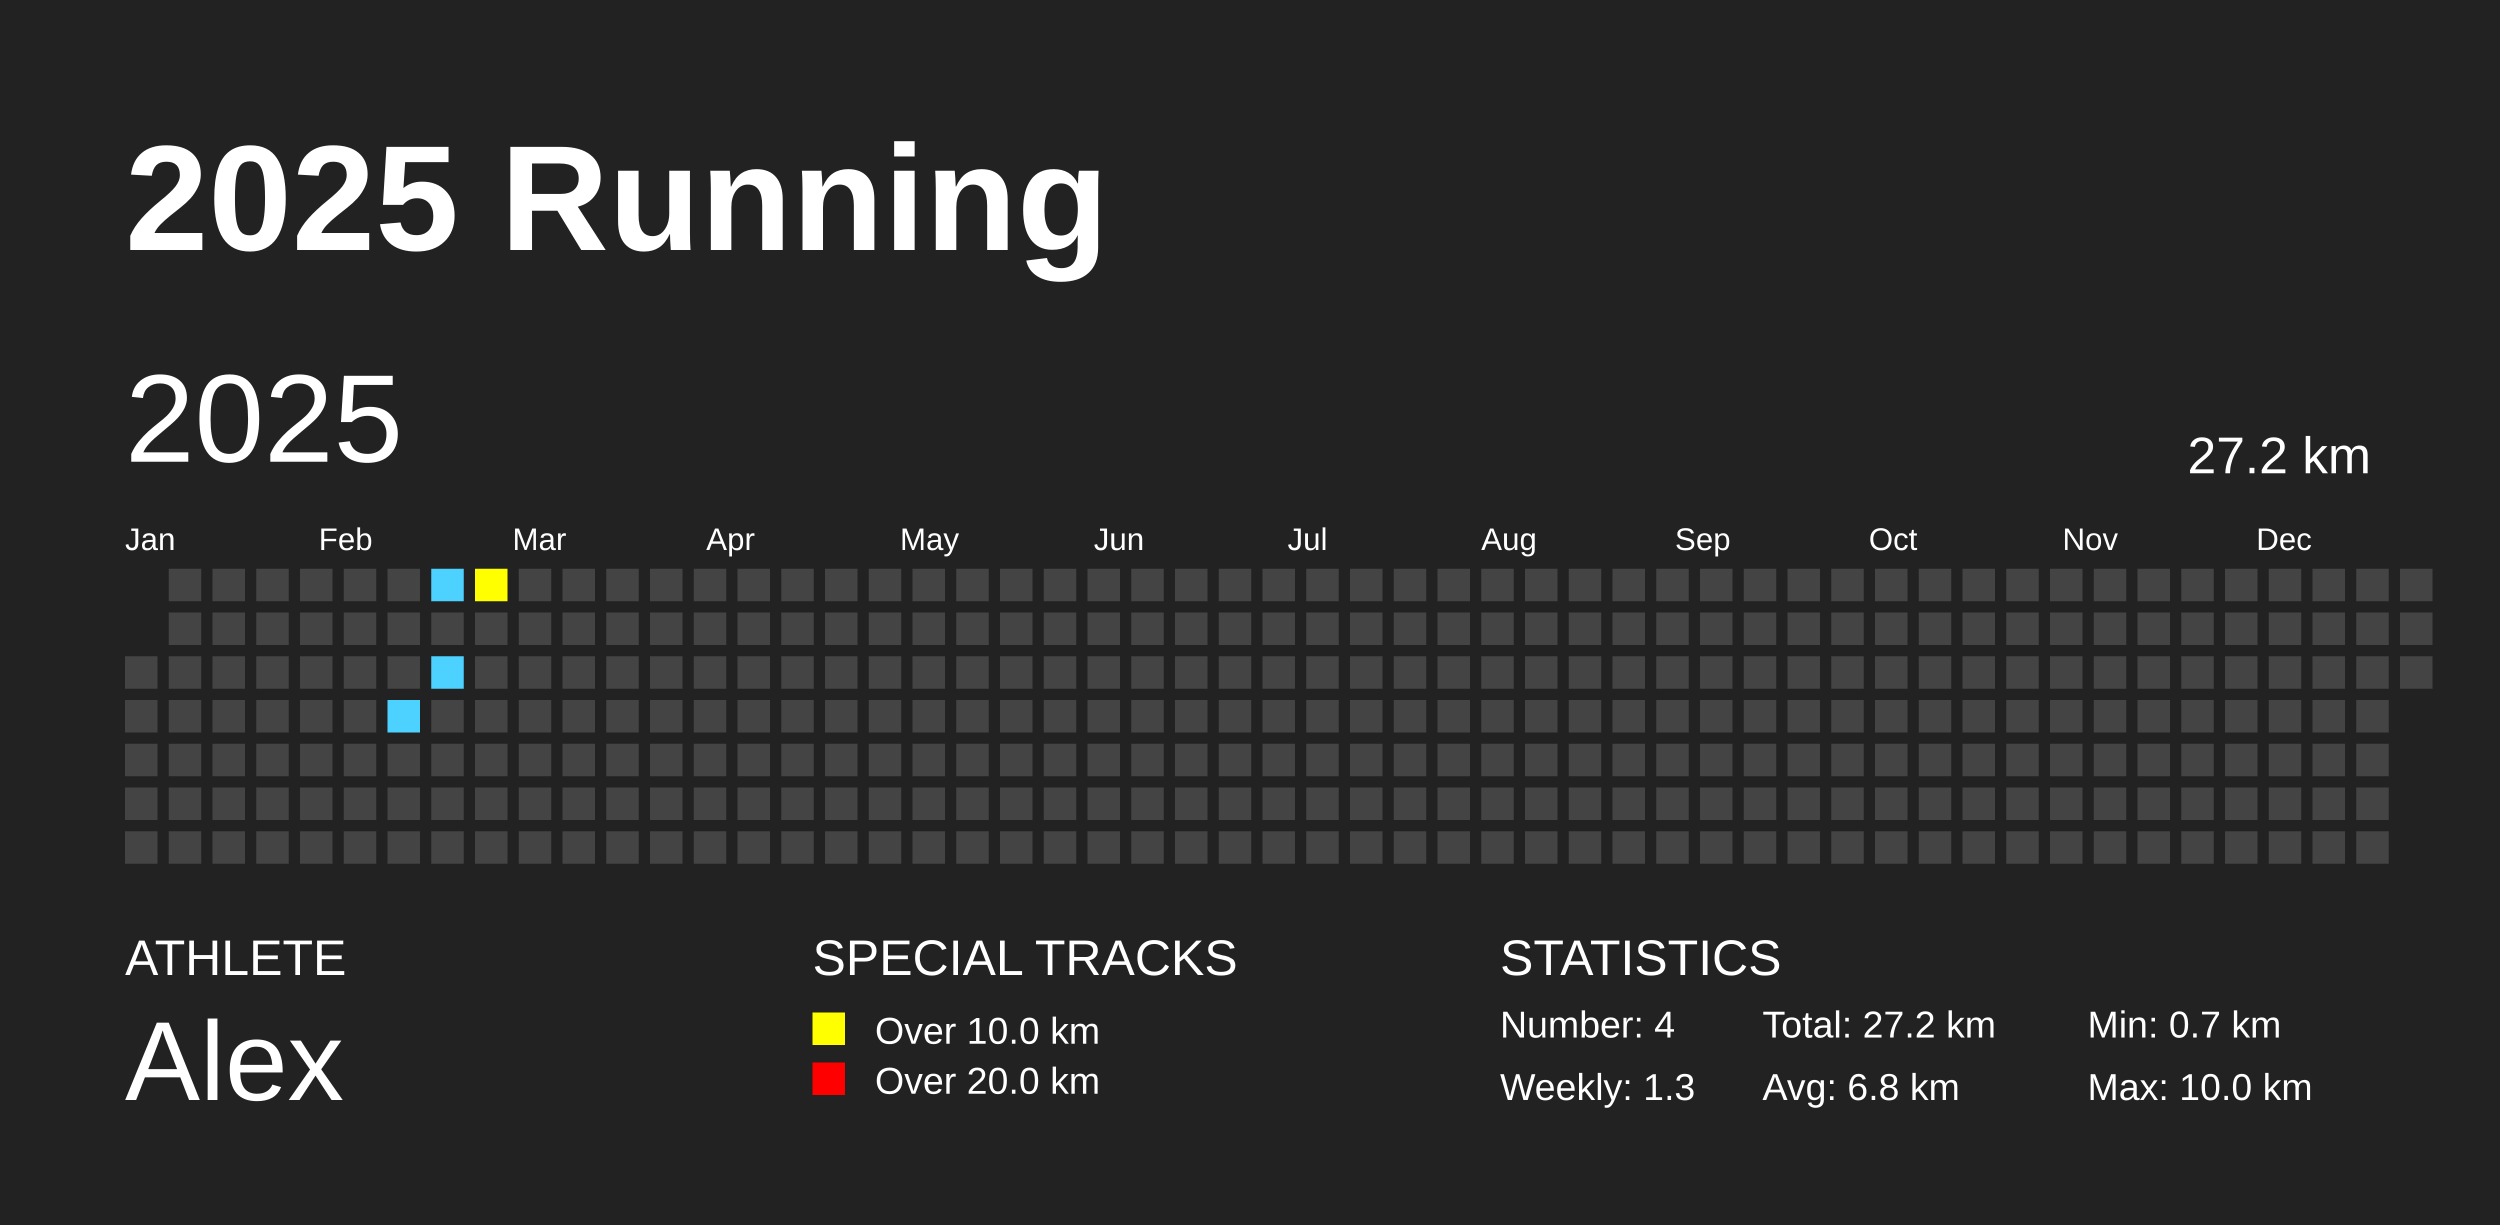
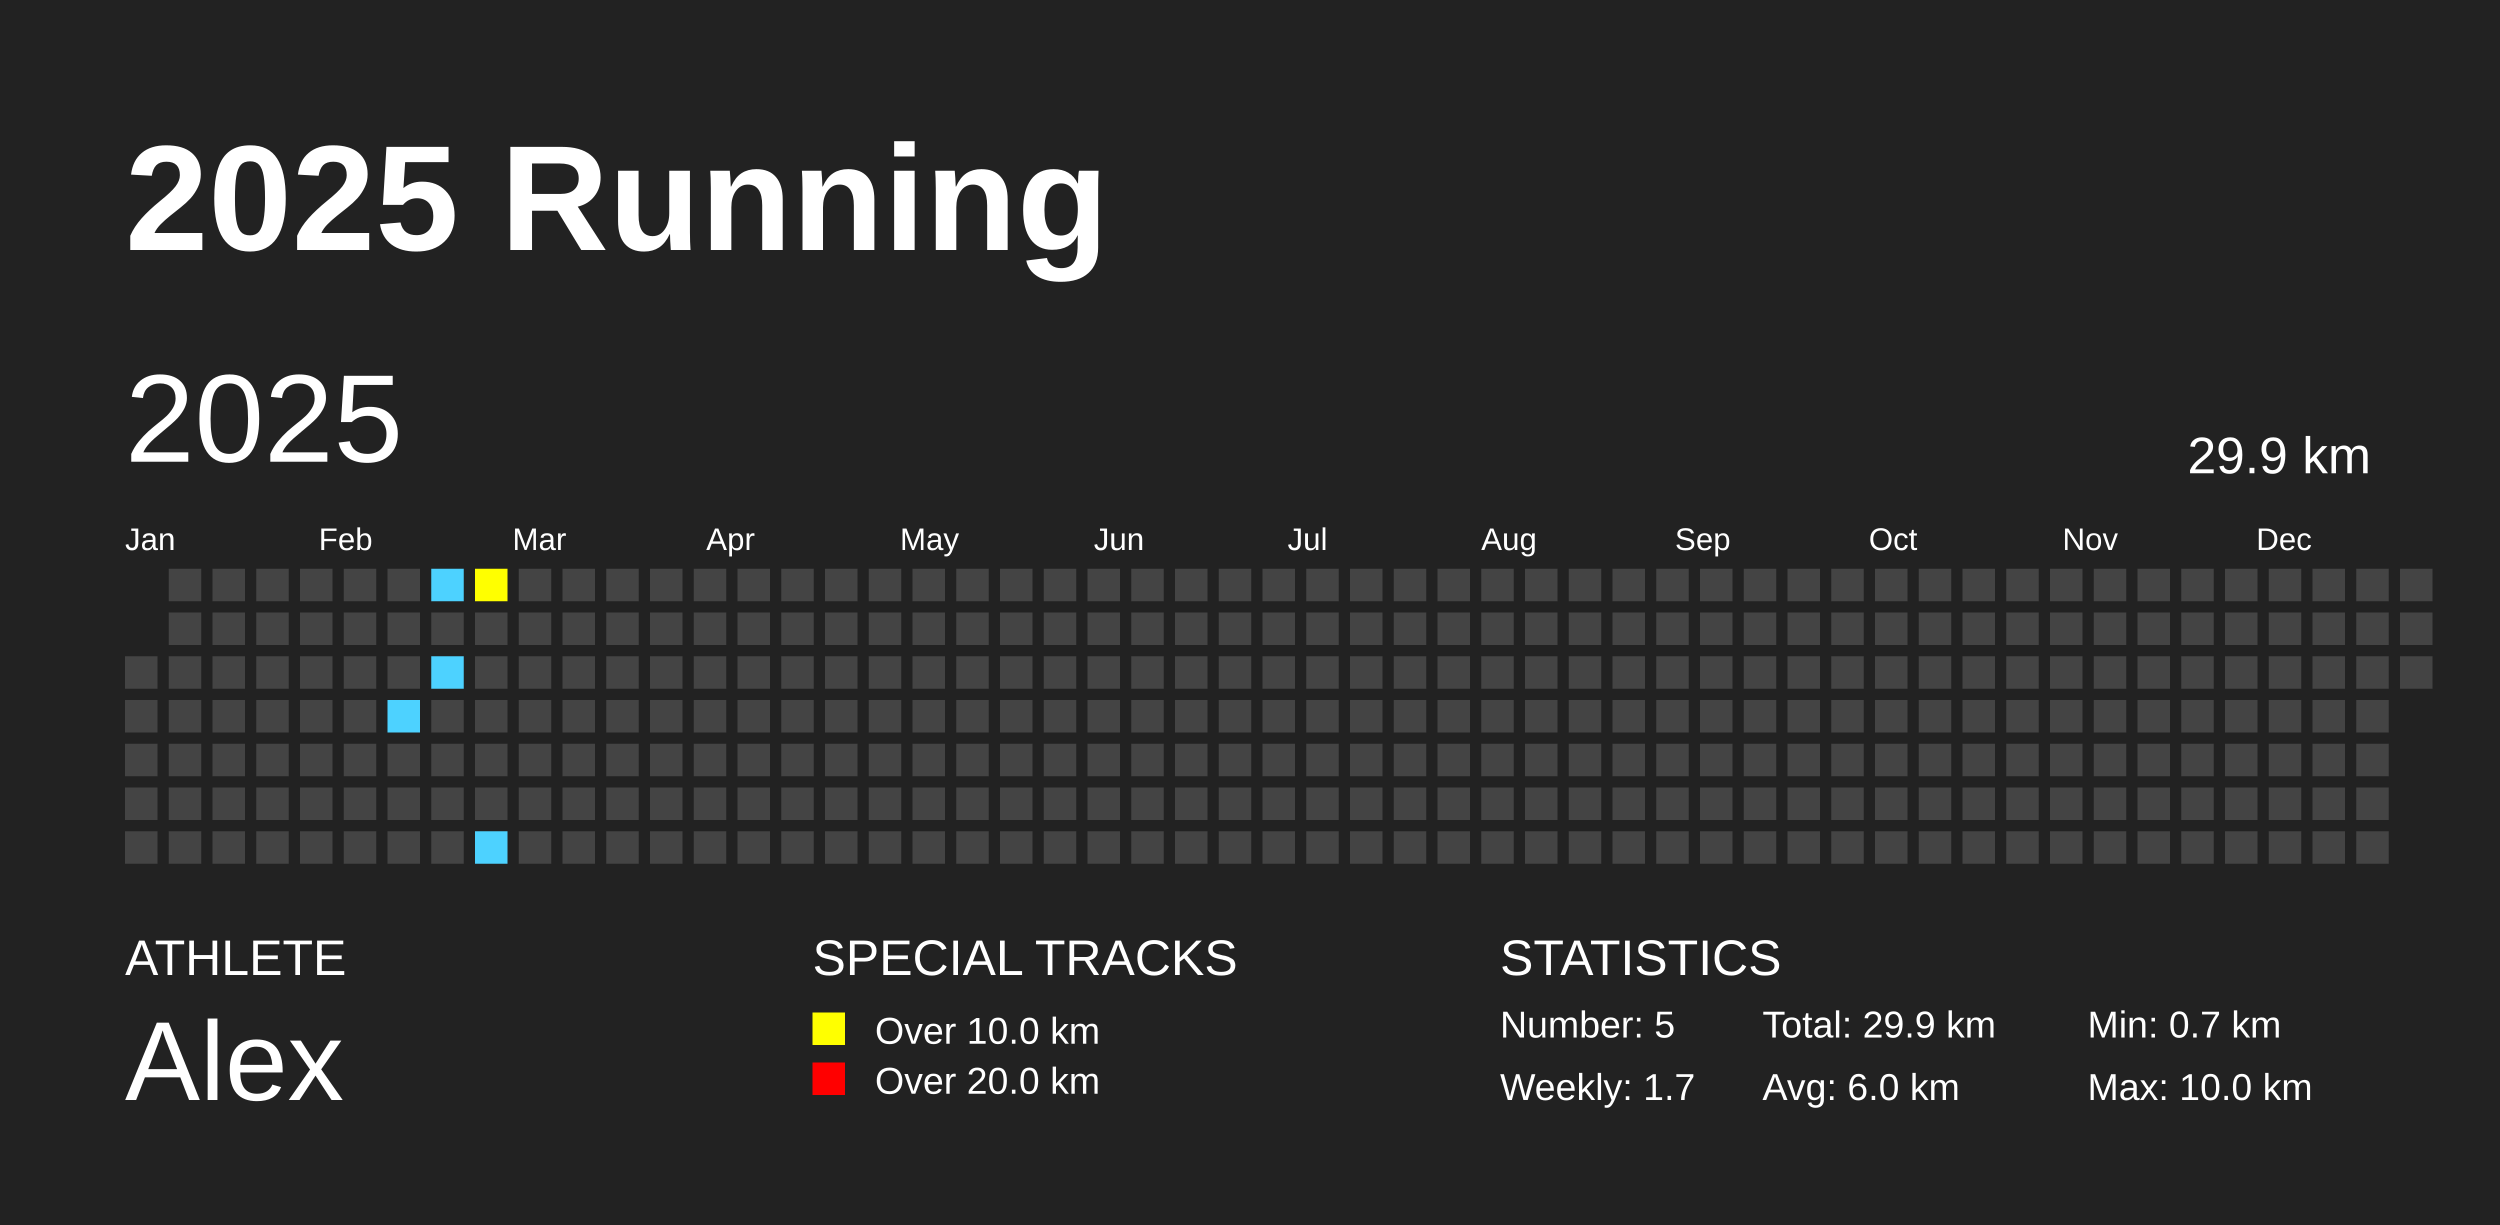
<svg xmlns="http://www.w3.org/2000/svg" baseProfile="full" height="98mm" version="1.1" viewBox="0,0,200,98" width="200mm">
  <defs />
  <rect fill="#222222" height="98" width="200" x="0" y="0" />
  <text fill="#FFFFFF" style="font-size:12px; font-family:Arial; font-weight:bold;" x="10" y="20">2025 Running</text>
  <text fill="#FFFFFF" style="font-size:4px; font-family:Arial" x="10" y="78">ATHLETE</text>
  <text fill="#FFFFFF" style="font-size:9px; font-family:Arial" x="10" y="88">Alex</text>
  <text fill="#FFFFFF" style="font-size:4px; font-family:Arial" x="65" y="78">SPECIAL TRACKS</text>
  <rect fill="yellow" height="2.6" width="2.6" x="65" y="81" />
  <text fill="#FFFFFF" style="font-size:3px; font-family:Arial" x="70" y="83.5">Over 10.0 km</text>
  <rect fill="red" height="2.6" width="2.6" x="65" y="85" />
  <text fill="#FFFFFF" style="font-size:3px; font-family:Arial" x="70" y="87.5">Over 20.0 km</text>
  <text fill="#FFFFFF" style="font-size:4px; font-family:Arial" x="120" y="78">STATISTICS</text>
-   <text fill="#FFFFFF" style="font-size:3px; font-family:Arial" x="120" y="83">Number: 4</text>
-   <text fill="#FFFFFF" style="font-size:3px; font-family:Arial" x="120" y="88">Weekly: 1.3</text>
-   <text fill="#FFFFFF" style="font-size:3px; font-family:Arial" x="141" y="83">Total: 27.2 km</text>
-   <text fill="#FFFFFF" style="font-size:3px; font-family:Arial" x="141" y="88">Avg: 6.8 km</text>
+   <text fill="#FFFFFF" style="font-size:3px; font-family:Arial" x="120" y="83">Number: 5</text>
+   <text fill="#FFFFFF" style="font-size:3px; font-family:Arial" x="120" y="88">Weekly: 1.7</text>
+   <text fill="#FFFFFF" style="font-size:3px; font-family:Arial" x="141" y="83">Total: 29.9 km</text>
+   <text fill="#FFFFFF" style="font-size:3px; font-family:Arial" x="141" y="88">Avg: 6.0 km</text>
  <text fill="#FFFFFF" style="font-size:3px; font-family:Arial" x="167" y="83">Min: 0.7 km</text>
  <text fill="#FFFFFF" style="font-size:3px; font-family:Arial" x="167" y="88">Max: 10.0 km</text>
  <text dominant-baseline="hanging" fill="#FFFFFF" style="font-size:10.0px; font-family:Arial;" x="10" y="30">2025</text>
-   <text dominant-baseline="hanging" fill="#FFFFFF" style="font-size:4.125px; font-family:Arial;" x="175" y="35">27.2 km</text>
+   <text dominant-baseline="hanging" fill="#FFFFFF" style="font-size:4.125px; font-family:Arial;" x="175" y="35">29.9 km</text>
  <text fill="#FFFFFF" style="font-size:2.5px; font-family:Arial" x="10.0" y="44">Jan</text>
  <text fill="#FFFFFF" style="font-size:2.5px; font-family:Arial" x="25.5" y="44">Feb</text>
  <text fill="#FFFFFF" style="font-size:2.5px; font-family:Arial" x="41.0" y="44">Mar</text>
  <text fill="#FFFFFF" style="font-size:2.5px; font-family:Arial" x="56.5" y="44">Apr</text>
  <text fill="#FFFFFF" style="font-size:2.5px; font-family:Arial" x="72.0" y="44">May</text>
  <text fill="#FFFFFF" style="font-size:2.5px; font-family:Arial" x="87.5" y="44">Jun</text>
  <text fill="#FFFFFF" style="font-size:2.5px; font-family:Arial" x="103.0" y="44">Jul</text>
  <text fill="#FFFFFF" style="font-size:2.5px; font-family:Arial" x="118.5" y="44">Aug</text>
  <text fill="#FFFFFF" style="font-size:2.5px; font-family:Arial" x="134.0" y="44">Sep</text>
  <text fill="#FFFFFF" style="font-size:2.5px; font-family:Arial" x="149.5" y="44">Oct</text>
  <text fill="#FFFFFF" style="font-size:2.5px; font-family:Arial" x="165.0" y="44">Nov</text>
  <text fill="#FFFFFF" style="font-size:2.5px; font-family:Arial" x="180.5" y="44">Dec</text>
  <rect fill="#444444" height="2.6" width="2.6" x="10.0" y="52.5" />
  <rect fill="#444444" height="2.6" width="2.6" x="10.0" y="56.0" />
  <rect fill="#444444" height="2.6" width="2.6" x="10.0" y="59.5" />
  <rect fill="#444444" height="2.6" width="2.6" x="10.0" y="63.0" />
  <rect fill="#444444" height="2.6" width="2.6" x="10.0" y="66.5" />
  <rect fill="#444444" height="2.6" width="2.6" x="13.5" y="45.5" />
  <rect fill="#444444" height="2.6" width="2.6" x="13.5" y="49.0" />
  <rect fill="#444444" height="2.6" width="2.6" x="13.5" y="52.5" />
  <rect fill="#444444" height="2.6" width="2.6" x="13.5" y="56.0" />
  <rect fill="#444444" height="2.6" width="2.6" x="13.5" y="59.5" />
  <rect fill="#444444" height="2.6" width="2.6" x="13.5" y="63.0" />
  <rect fill="#444444" height="2.6" width="2.6" x="13.5" y="66.5" />
  <rect fill="#444444" height="2.6" width="2.6" x="17.0" y="45.5" />
  <rect fill="#444444" height="2.6" width="2.6" x="17.0" y="49.0" />
  <rect fill="#444444" height="2.6" width="2.6" x="17.0" y="52.5" />
  <rect fill="#444444" height="2.6" width="2.6" x="17.0" y="56.0" />
  <rect fill="#444444" height="2.6" width="2.6" x="17.0" y="59.5" />
  <rect fill="#444444" height="2.6" width="2.6" x="17.0" y="63.0" />
  <rect fill="#444444" height="2.6" width="2.6" x="17.0" y="66.5" />
  <rect fill="#444444" height="2.6" width="2.6" x="20.5" y="45.5" />
  <rect fill="#444444" height="2.6" width="2.6" x="20.5" y="49.0" />
  <rect fill="#444444" height="2.6" width="2.6" x="20.5" y="52.5" />
  <rect fill="#444444" height="2.6" width="2.6" x="20.5" y="56.0" />
  <rect fill="#444444" height="2.6" width="2.6" x="20.5" y="59.5" />
  <rect fill="#444444" height="2.6" width="2.6" x="20.5" y="63.0" />
  <rect fill="#444444" height="2.6" width="2.6" x="20.5" y="66.5" />
  <rect fill="#444444" height="2.6" width="2.6" x="24.0" y="45.5" />
  <rect fill="#444444" height="2.6" width="2.6" x="24.0" y="49.0" />
  <rect fill="#444444" height="2.6" width="2.6" x="24.0" y="52.5" />
  <rect fill="#444444" height="2.6" width="2.6" x="24.0" y="56.0" />
  <rect fill="#444444" height="2.6" width="2.6" x="24.0" y="59.5" />
  <rect fill="#444444" height="2.6" width="2.6" x="24.0" y="63.0" />
  <rect fill="#444444" height="2.6" width="2.6" x="24.0" y="66.5" />
  <rect fill="#444444" height="2.6" width="2.6" x="27.5" y="45.5" />
  <rect fill="#444444" height="2.6" width="2.6" x="27.5" y="49.0" />
  <rect fill="#444444" height="2.6" width="2.6" x="27.5" y="52.5" />
  <rect fill="#444444" height="2.6" width="2.6" x="27.5" y="56.0" />
  <rect fill="#444444" height="2.6" width="2.6" x="27.5" y="59.5" />
  <rect fill="#444444" height="2.6" width="2.6" x="27.5" y="63.0" />
  <rect fill="#444444" height="2.6" width="2.6" x="27.5" y="66.5" />
  <rect fill="#444444" height="2.6" width="2.6" x="31.0" y="45.5" />
  <rect fill="#444444" height="2.6" width="2.6" x="31.0" y="49.0" />
  <rect fill="#444444" height="2.6" width="2.6" x="31.0" y="52.5" />
  <rect fill="#4DD2FF" height="2.6" width="2.6" x="31.0" y="56.0" />
  <rect fill="#444444" height="2.6" width="2.6" x="31.0" y="59.5" />
  <rect fill="#444444" height="2.6" width="2.6" x="31.0" y="63.0" />
  <rect fill="#444444" height="2.6" width="2.6" x="31.0" y="66.5" />
  <rect fill="#4DD2FF" height="2.6" width="2.6" x="34.5" y="45.5" />
  <rect fill="#444444" height="2.6" width="2.6" x="34.5" y="49.0" />
  <rect fill="#4DD2FF" height="2.6" width="2.6" x="34.5" y="52.5" />
  <rect fill="#444444" height="2.6" width="2.6" x="34.5" y="56.0" />
  <rect fill="#444444" height="2.6" width="2.6" x="34.5" y="59.5" />
  <rect fill="#444444" height="2.6" width="2.6" x="34.5" y="63.0" />
  <rect fill="#444444" height="2.6" width="2.6" x="34.5" y="66.5" />
  <rect fill="yellow" height="2.6" width="2.6" x="38.0" y="45.5" />
  <rect fill="#444444" height="2.6" width="2.6" x="38.0" y="49.0" />
  <rect fill="#444444" height="2.6" width="2.6" x="38.0" y="52.5" />
  <rect fill="#444444" height="2.6" width="2.6" x="38.0" y="56.0" />
  <rect fill="#444444" height="2.6" width="2.6" x="38.0" y="59.5" />
  <rect fill="#444444" height="2.6" width="2.6" x="38.0" y="63.0" />
-   <rect fill="#444444" height="2.6" width="2.6" x="38.0" y="66.5" />
+   <rect fill="#4DD2FF" height="2.6" width="2.6" x="38.0" y="66.5" />
  <rect fill="#444444" height="2.6" width="2.6" x="41.5" y="45.5" />
  <rect fill="#444444" height="2.6" width="2.6" x="41.5" y="49.0" />
  <rect fill="#444444" height="2.6" width="2.6" x="41.5" y="52.5" />
  <rect fill="#444444" height="2.6" width="2.6" x="41.5" y="56.0" />
  <rect fill="#444444" height="2.6" width="2.6" x="41.5" y="59.5" />
  <rect fill="#444444" height="2.6" width="2.6" x="41.5" y="63.0" />
  <rect fill="#444444" height="2.6" width="2.6" x="41.5" y="66.5" />
  <rect fill="#444444" height="2.6" width="2.6" x="45.0" y="45.5" />
  <rect fill="#444444" height="2.6" width="2.6" x="45.0" y="49.0" />
  <rect fill="#444444" height="2.6" width="2.6" x="45.0" y="52.5" />
  <rect fill="#444444" height="2.6" width="2.6" x="45.0" y="56.0" />
  <rect fill="#444444" height="2.6" width="2.6" x="45.0" y="59.5" />
  <rect fill="#444444" height="2.6" width="2.6" x="45.0" y="63.0" />
  <rect fill="#444444" height="2.6" width="2.6" x="45.0" y="66.5" />
  <rect fill="#444444" height="2.6" width="2.6" x="48.5" y="45.5" />
  <rect fill="#444444" height="2.6" width="2.6" x="48.5" y="49.0" />
  <rect fill="#444444" height="2.6" width="2.6" x="48.5" y="52.5" />
  <rect fill="#444444" height="2.6" width="2.6" x="48.5" y="56.0" />
  <rect fill="#444444" height="2.6" width="2.6" x="48.5" y="59.5" />
  <rect fill="#444444" height="2.6" width="2.6" x="48.5" y="63.0" />
  <rect fill="#444444" height="2.6" width="2.6" x="48.5" y="66.5" />
  <rect fill="#444444" height="2.6" width="2.6" x="52.0" y="45.5" />
  <rect fill="#444444" height="2.6" width="2.6" x="52.0" y="49.0" />
  <rect fill="#444444" height="2.6" width="2.6" x="52.0" y="52.5" />
  <rect fill="#444444" height="2.6" width="2.6" x="52.0" y="56.0" />
  <rect fill="#444444" height="2.6" width="2.6" x="52.0" y="59.5" />
  <rect fill="#444444" height="2.6" width="2.6" x="52.0" y="63.0" />
  <rect fill="#444444" height="2.6" width="2.6" x="52.0" y="66.5" />
  <rect fill="#444444" height="2.6" width="2.6" x="55.5" y="45.5" />
  <rect fill="#444444" height="2.6" width="2.6" x="55.5" y="49.0" />
  <rect fill="#444444" height="2.6" width="2.6" x="55.5" y="52.5" />
  <rect fill="#444444" height="2.6" width="2.6" x="55.5" y="56.0" />
  <rect fill="#444444" height="2.6" width="2.6" x="55.5" y="59.5" />
  <rect fill="#444444" height="2.6" width="2.6" x="55.5" y="63.0" />
  <rect fill="#444444" height="2.6" width="2.6" x="55.5" y="66.5" />
  <rect fill="#444444" height="2.6" width="2.6" x="59.0" y="45.5" />
  <rect fill="#444444" height="2.6" width="2.6" x="59.0" y="49.0" />
  <rect fill="#444444" height="2.6" width="2.6" x="59.0" y="52.5" />
  <rect fill="#444444" height="2.6" width="2.6" x="59.0" y="56.0" />
  <rect fill="#444444" height="2.6" width="2.6" x="59.0" y="59.5" />
  <rect fill="#444444" height="2.6" width="2.6" x="59.0" y="63.0" />
  <rect fill="#444444" height="2.6" width="2.6" x="59.0" y="66.5" />
  <rect fill="#444444" height="2.6" width="2.6" x="62.5" y="45.5" />
  <rect fill="#444444" height="2.6" width="2.6" x="62.5" y="49.0" />
  <rect fill="#444444" height="2.6" width="2.6" x="62.5" y="52.5" />
  <rect fill="#444444" height="2.6" width="2.6" x="62.5" y="56.0" />
  <rect fill="#444444" height="2.6" width="2.6" x="62.5" y="59.5" />
  <rect fill="#444444" height="2.6" width="2.6" x="62.5" y="63.0" />
  <rect fill="#444444" height="2.6" width="2.6" x="62.5" y="66.5" />
  <rect fill="#444444" height="2.6" width="2.6" x="66.0" y="45.5" />
  <rect fill="#444444" height="2.6" width="2.6" x="66.0" y="49.0" />
  <rect fill="#444444" height="2.6" width="2.6" x="66.0" y="52.5" />
  <rect fill="#444444" height="2.6" width="2.6" x="66.0" y="56.0" />
  <rect fill="#444444" height="2.6" width="2.6" x="66.0" y="59.5" />
  <rect fill="#444444" height="2.6" width="2.6" x="66.0" y="63.0" />
  <rect fill="#444444" height="2.6" width="2.6" x="66.0" y="66.5" />
  <rect fill="#444444" height="2.6" width="2.6" x="69.5" y="45.5" />
  <rect fill="#444444" height="2.6" width="2.6" x="69.5" y="49.0" />
  <rect fill="#444444" height="2.6" width="2.6" x="69.5" y="52.5" />
  <rect fill="#444444" height="2.6" width="2.6" x="69.5" y="56.0" />
  <rect fill="#444444" height="2.6" width="2.6" x="69.5" y="59.5" />
  <rect fill="#444444" height="2.6" width="2.6" x="69.5" y="63.0" />
  <rect fill="#444444" height="2.6" width="2.6" x="69.5" y="66.5" />
  <rect fill="#444444" height="2.6" width="2.6" x="73.0" y="45.5" />
  <rect fill="#444444" height="2.6" width="2.6" x="73.0" y="49.0" />
  <rect fill="#444444" height="2.6" width="2.6" x="73.0" y="52.5" />
  <rect fill="#444444" height="2.6" width="2.6" x="73.0" y="56.0" />
  <rect fill="#444444" height="2.6" width="2.6" x="73.0" y="59.5" />
  <rect fill="#444444" height="2.6" width="2.6" x="73.0" y="63.0" />
  <rect fill="#444444" height="2.6" width="2.6" x="73.0" y="66.5" />
  <rect fill="#444444" height="2.6" width="2.6" x="76.5" y="45.5" />
  <rect fill="#444444" height="2.6" width="2.6" x="76.5" y="49.0" />
  <rect fill="#444444" height="2.6" width="2.6" x="76.5" y="52.5" />
  <rect fill="#444444" height="2.6" width="2.6" x="76.5" y="56.0" />
  <rect fill="#444444" height="2.6" width="2.6" x="76.5" y="59.5" />
  <rect fill="#444444" height="2.6" width="2.6" x="76.5" y="63.0" />
  <rect fill="#444444" height="2.6" width="2.6" x="76.5" y="66.5" />
  <rect fill="#444444" height="2.6" width="2.6" x="80.0" y="45.5" />
  <rect fill="#444444" height="2.6" width="2.6" x="80.0" y="49.0" />
  <rect fill="#444444" height="2.6" width="2.6" x="80.0" y="52.5" />
  <rect fill="#444444" height="2.6" width="2.6" x="80.0" y="56.0" />
  <rect fill="#444444" height="2.6" width="2.6" x="80.0" y="59.5" />
  <rect fill="#444444" height="2.6" width="2.6" x="80.0" y="63.0" />
  <rect fill="#444444" height="2.6" width="2.6" x="80.0" y="66.5" />
  <rect fill="#444444" height="2.6" width="2.6" x="83.5" y="45.5" />
  <rect fill="#444444" height="2.6" width="2.6" x="83.5" y="49.0" />
  <rect fill="#444444" height="2.6" width="2.6" x="83.5" y="52.5" />
  <rect fill="#444444" height="2.6" width="2.6" x="83.5" y="56.0" />
  <rect fill="#444444" height="2.6" width="2.6" x="83.5" y="59.5" />
  <rect fill="#444444" height="2.6" width="2.6" x="83.5" y="63.0" />
  <rect fill="#444444" height="2.6" width="2.6" x="83.5" y="66.5" />
  <rect fill="#444444" height="2.6" width="2.6" x="87.0" y="45.5" />
  <rect fill="#444444" height="2.6" width="2.6" x="87.0" y="49.0" />
  <rect fill="#444444" height="2.6" width="2.6" x="87.0" y="52.5" />
  <rect fill="#444444" height="2.6" width="2.6" x="87.0" y="56.0" />
  <rect fill="#444444" height="2.6" width="2.6" x="87.0" y="59.5" />
  <rect fill="#444444" height="2.6" width="2.6" x="87.0" y="63.0" />
  <rect fill="#444444" height="2.6" width="2.6" x="87.0" y="66.5" />
  <rect fill="#444444" height="2.6" width="2.6" x="90.5" y="45.5" />
  <rect fill="#444444" height="2.6" width="2.6" x="90.5" y="49.0" />
  <rect fill="#444444" height="2.6" width="2.6" x="90.5" y="52.5" />
  <rect fill="#444444" height="2.6" width="2.6" x="90.5" y="56.0" />
  <rect fill="#444444" height="2.6" width="2.6" x="90.5" y="59.5" />
  <rect fill="#444444" height="2.6" width="2.6" x="90.5" y="63.0" />
  <rect fill="#444444" height="2.6" width="2.6" x="90.5" y="66.5" />
  <rect fill="#444444" height="2.6" width="2.6" x="94.0" y="45.5" />
  <rect fill="#444444" height="2.6" width="2.6" x="94.0" y="49.0" />
  <rect fill="#444444" height="2.6" width="2.6" x="94.0" y="52.5" />
  <rect fill="#444444" height="2.6" width="2.6" x="94.0" y="56.0" />
  <rect fill="#444444" height="2.6" width="2.6" x="94.0" y="59.5" />
  <rect fill="#444444" height="2.6" width="2.6" x="94.0" y="63.0" />
  <rect fill="#444444" height="2.6" width="2.6" x="94.0" y="66.5" />
  <rect fill="#444444" height="2.6" width="2.6" x="97.5" y="45.5" />
  <rect fill="#444444" height="2.6" width="2.6" x="97.5" y="49.0" />
  <rect fill="#444444" height="2.6" width="2.6" x="97.5" y="52.5" />
  <rect fill="#444444" height="2.6" width="2.6" x="97.5" y="56.0" />
  <rect fill="#444444" height="2.6" width="2.6" x="97.5" y="59.5" />
  <rect fill="#444444" height="2.6" width="2.6" x="97.5" y="63.0" />
  <rect fill="#444444" height="2.6" width="2.6" x="97.5" y="66.5" />
  <rect fill="#444444" height="2.6" width="2.6" x="101.0" y="45.5" />
  <rect fill="#444444" height="2.6" width="2.6" x="101.0" y="49.0" />
  <rect fill="#444444" height="2.6" width="2.6" x="101.0" y="52.5" />
  <rect fill="#444444" height="2.6" width="2.6" x="101.0" y="56.0" />
  <rect fill="#444444" height="2.6" width="2.6" x="101.0" y="59.5" />
  <rect fill="#444444" height="2.6" width="2.6" x="101.0" y="63.0" />
  <rect fill="#444444" height="2.6" width="2.6" x="101.0" y="66.5" />
  <rect fill="#444444" height="2.6" width="2.6" x="104.5" y="45.5" />
  <rect fill="#444444" height="2.6" width="2.6" x="104.5" y="49.0" />
  <rect fill="#444444" height="2.6" width="2.6" x="104.5" y="52.5" />
  <rect fill="#444444" height="2.6" width="2.6" x="104.5" y="56.0" />
  <rect fill="#444444" height="2.6" width="2.6" x="104.5" y="59.5" />
  <rect fill="#444444" height="2.6" width="2.6" x="104.5" y="63.0" />
  <rect fill="#444444" height="2.6" width="2.6" x="104.5" y="66.5" />
  <rect fill="#444444" height="2.6" width="2.6" x="108.0" y="45.5" />
  <rect fill="#444444" height="2.6" width="2.6" x="108.0" y="49.0" />
  <rect fill="#444444" height="2.6" width="2.6" x="108.0" y="52.5" />
  <rect fill="#444444" height="2.6" width="2.6" x="108.0" y="56.0" />
  <rect fill="#444444" height="2.6" width="2.6" x="108.0" y="59.5" />
  <rect fill="#444444" height="2.6" width="2.6" x="108.0" y="63.0" />
  <rect fill="#444444" height="2.6" width="2.6" x="108.0" y="66.5" />
  <rect fill="#444444" height="2.6" width="2.6" x="111.5" y="45.5" />
  <rect fill="#444444" height="2.6" width="2.6" x="111.5" y="49.0" />
  <rect fill="#444444" height="2.6" width="2.6" x="111.5" y="52.5" />
  <rect fill="#444444" height="2.6" width="2.6" x="111.5" y="56.0" />
  <rect fill="#444444" height="2.6" width="2.6" x="111.5" y="59.5" />
  <rect fill="#444444" height="2.6" width="2.6" x="111.5" y="63.0" />
  <rect fill="#444444" height="2.6" width="2.6" x="111.5" y="66.5" />
  <rect fill="#444444" height="2.6" width="2.6" x="115.0" y="45.5" />
  <rect fill="#444444" height="2.6" width="2.6" x="115.0" y="49.0" />
  <rect fill="#444444" height="2.6" width="2.6" x="115.0" y="52.5" />
  <rect fill="#444444" height="2.6" width="2.6" x="115.0" y="56.0" />
  <rect fill="#444444" height="2.6" width="2.6" x="115.0" y="59.5" />
  <rect fill="#444444" height="2.6" width="2.6" x="115.0" y="63.0" />
  <rect fill="#444444" height="2.6" width="2.6" x="115.0" y="66.5" />
  <rect fill="#444444" height="2.6" width="2.6" x="118.5" y="45.5" />
  <rect fill="#444444" height="2.6" width="2.6" x="118.5" y="49.0" />
  <rect fill="#444444" height="2.6" width="2.6" x="118.5" y="52.5" />
  <rect fill="#444444" height="2.6" width="2.6" x="118.5" y="56.0" />
  <rect fill="#444444" height="2.6" width="2.6" x="118.5" y="59.5" />
  <rect fill="#444444" height="2.6" width="2.6" x="118.5" y="63.0" />
  <rect fill="#444444" height="2.6" width="2.6" x="118.5" y="66.5" />
  <rect fill="#444444" height="2.6" width="2.6" x="122.0" y="45.5" />
  <rect fill="#444444" height="2.6" width="2.6" x="122.0" y="49.0" />
  <rect fill="#444444" height="2.6" width="2.6" x="122.0" y="52.5" />
  <rect fill="#444444" height="2.6" width="2.6" x="122.0" y="56.0" />
  <rect fill="#444444" height="2.6" width="2.6" x="122.0" y="59.5" />
  <rect fill="#444444" height="2.6" width="2.6" x="122.0" y="63.0" />
  <rect fill="#444444" height="2.6" width="2.6" x="122.0" y="66.5" />
  <rect fill="#444444" height="2.6" width="2.6" x="125.5" y="45.5" />
  <rect fill="#444444" height="2.6" width="2.6" x="125.5" y="49.0" />
  <rect fill="#444444" height="2.6" width="2.6" x="125.5" y="52.5" />
  <rect fill="#444444" height="2.6" width="2.6" x="125.5" y="56.0" />
  <rect fill="#444444" height="2.6" width="2.6" x="125.5" y="59.5" />
  <rect fill="#444444" height="2.6" width="2.6" x="125.5" y="63.0" />
  <rect fill="#444444" height="2.6" width="2.6" x="125.5" y="66.5" />
  <rect fill="#444444" height="2.6" width="2.6" x="129.0" y="45.5" />
  <rect fill="#444444" height="2.6" width="2.6" x="129.0" y="49.0" />
  <rect fill="#444444" height="2.6" width="2.6" x="129.0" y="52.5" />
  <rect fill="#444444" height="2.6" width="2.6" x="129.0" y="56.0" />
  <rect fill="#444444" height="2.6" width="2.6" x="129.0" y="59.5" />
  <rect fill="#444444" height="2.6" width="2.6" x="129.0" y="63.0" />
  <rect fill="#444444" height="2.6" width="2.6" x="129.0" y="66.5" />
  <rect fill="#444444" height="2.6" width="2.6" x="132.5" y="45.5" />
  <rect fill="#444444" height="2.6" width="2.6" x="132.5" y="49.0" />
  <rect fill="#444444" height="2.6" width="2.6" x="132.5" y="52.5" />
  <rect fill="#444444" height="2.6" width="2.6" x="132.5" y="56.0" />
  <rect fill="#444444" height="2.6" width="2.6" x="132.5" y="59.5" />
  <rect fill="#444444" height="2.6" width="2.6" x="132.5" y="63.0" />
  <rect fill="#444444" height="2.6" width="2.6" x="132.5" y="66.5" />
  <rect fill="#444444" height="2.6" width="2.6" x="136.0" y="45.5" />
  <rect fill="#444444" height="2.6" width="2.6" x="136.0" y="49.0" />
  <rect fill="#444444" height="2.6" width="2.6" x="136.0" y="52.5" />
  <rect fill="#444444" height="2.6" width="2.6" x="136.0" y="56.0" />
  <rect fill="#444444" height="2.6" width="2.6" x="136.0" y="59.5" />
  <rect fill="#444444" height="2.6" width="2.6" x="136.0" y="63.0" />
  <rect fill="#444444" height="2.6" width="2.6" x="136.0" y="66.5" />
  <rect fill="#444444" height="2.6" width="2.6" x="139.5" y="45.5" />
  <rect fill="#444444" height="2.6" width="2.6" x="139.5" y="49.0" />
  <rect fill="#444444" height="2.6" width="2.6" x="139.5" y="52.5" />
  <rect fill="#444444" height="2.6" width="2.6" x="139.5" y="56.0" />
  <rect fill="#444444" height="2.6" width="2.6" x="139.5" y="59.5" />
  <rect fill="#444444" height="2.6" width="2.6" x="139.5" y="63.0" />
  <rect fill="#444444" height="2.6" width="2.6" x="139.5" y="66.5" />
  <rect fill="#444444" height="2.6" width="2.6" x="143.0" y="45.5" />
  <rect fill="#444444" height="2.6" width="2.6" x="143.0" y="49.0" />
  <rect fill="#444444" height="2.6" width="2.6" x="143.0" y="52.5" />
  <rect fill="#444444" height="2.6" width="2.6" x="143.0" y="56.0" />
  <rect fill="#444444" height="2.6" width="2.6" x="143.0" y="59.5" />
  <rect fill="#444444" height="2.6" width="2.6" x="143.0" y="63.0" />
  <rect fill="#444444" height="2.6" width="2.6" x="143.0" y="66.5" />
  <rect fill="#444444" height="2.6" width="2.6" x="146.5" y="45.5" />
  <rect fill="#444444" height="2.6" width="2.6" x="146.5" y="49.0" />
  <rect fill="#444444" height="2.6" width="2.6" x="146.5" y="52.5" />
  <rect fill="#444444" height="2.6" width="2.6" x="146.5" y="56.0" />
  <rect fill="#444444" height="2.6" width="2.6" x="146.5" y="59.5" />
  <rect fill="#444444" height="2.6" width="2.6" x="146.5" y="63.0" />
  <rect fill="#444444" height="2.6" width="2.6" x="146.5" y="66.5" />
  <rect fill="#444444" height="2.6" width="2.6" x="150.0" y="45.5" />
  <rect fill="#444444" height="2.6" width="2.6" x="150.0" y="49.0" />
  <rect fill="#444444" height="2.6" width="2.6" x="150.0" y="52.5" />
  <rect fill="#444444" height="2.6" width="2.6" x="150.0" y="56.0" />
  <rect fill="#444444" height="2.6" width="2.6" x="150.0" y="59.5" />
  <rect fill="#444444" height="2.6" width="2.6" x="150.0" y="63.0" />
  <rect fill="#444444" height="2.6" width="2.6" x="150.0" y="66.5" />
  <rect fill="#444444" height="2.6" width="2.6" x="153.5" y="45.5" />
  <rect fill="#444444" height="2.6" width="2.6" x="153.5" y="49.0" />
  <rect fill="#444444" height="2.6" width="2.6" x="153.5" y="52.5" />
  <rect fill="#444444" height="2.6" width="2.6" x="153.5" y="56.0" />
  <rect fill="#444444" height="2.6" width="2.6" x="153.5" y="59.5" />
  <rect fill="#444444" height="2.6" width="2.6" x="153.5" y="63.0" />
  <rect fill="#444444" height="2.6" width="2.6" x="153.5" y="66.5" />
  <rect fill="#444444" height="2.6" width="2.6" x="157.0" y="45.5" />
  <rect fill="#444444" height="2.6" width="2.6" x="157.0" y="49.0" />
  <rect fill="#444444" height="2.6" width="2.6" x="157.0" y="52.5" />
  <rect fill="#444444" height="2.6" width="2.6" x="157.0" y="56.0" />
  <rect fill="#444444" height="2.6" width="2.6" x="157.0" y="59.5" />
  <rect fill="#444444" height="2.6" width="2.6" x="157.0" y="63.0" />
  <rect fill="#444444" height="2.6" width="2.6" x="157.0" y="66.5" />
  <rect fill="#444444" height="2.6" width="2.6" x="160.5" y="45.5" />
  <rect fill="#444444" height="2.6" width="2.6" x="160.5" y="49.0" />
  <rect fill="#444444" height="2.6" width="2.6" x="160.5" y="52.5" />
  <rect fill="#444444" height="2.6" width="2.6" x="160.5" y="56.0" />
  <rect fill="#444444" height="2.6" width="2.6" x="160.5" y="59.5" />
  <rect fill="#444444" height="2.6" width="2.6" x="160.5" y="63.0" />
  <rect fill="#444444" height="2.6" width="2.6" x="160.5" y="66.5" />
  <rect fill="#444444" height="2.6" width="2.6" x="164.0" y="45.5" />
  <rect fill="#444444" height="2.6" width="2.6" x="164.0" y="49.0" />
  <rect fill="#444444" height="2.6" width="2.6" x="164.0" y="52.5" />
  <rect fill="#444444" height="2.6" width="2.6" x="164.0" y="56.0" />
  <rect fill="#444444" height="2.6" width="2.6" x="164.0" y="59.5" />
  <rect fill="#444444" height="2.6" width="2.6" x="164.0" y="63.0" />
  <rect fill="#444444" height="2.6" width="2.6" x="164.0" y="66.5" />
  <rect fill="#444444" height="2.6" width="2.6" x="167.5" y="45.5" />
  <rect fill="#444444" height="2.6" width="2.6" x="167.5" y="49.0" />
  <rect fill="#444444" height="2.6" width="2.6" x="167.5" y="52.5" />
  <rect fill="#444444" height="2.6" width="2.6" x="167.5" y="56.0" />
  <rect fill="#444444" height="2.6" width="2.6" x="167.5" y="59.5" />
  <rect fill="#444444" height="2.6" width="2.6" x="167.5" y="63.0" />
  <rect fill="#444444" height="2.6" width="2.6" x="167.5" y="66.5" />
  <rect fill="#444444" height="2.6" width="2.6" x="171.0" y="45.5" />
  <rect fill="#444444" height="2.6" width="2.6" x="171.0" y="49.0" />
  <rect fill="#444444" height="2.6" width="2.6" x="171.0" y="52.5" />
  <rect fill="#444444" height="2.6" width="2.6" x="171.0" y="56.0" />
  <rect fill="#444444" height="2.6" width="2.6" x="171.0" y="59.5" />
  <rect fill="#444444" height="2.6" width="2.6" x="171.0" y="63.0" />
  <rect fill="#444444" height="2.6" width="2.6" x="171.0" y="66.5" />
  <rect fill="#444444" height="2.6" width="2.6" x="174.5" y="45.5" />
  <rect fill="#444444" height="2.6" width="2.6" x="174.5" y="49.0" />
  <rect fill="#444444" height="2.6" width="2.6" x="174.5" y="52.5" />
  <rect fill="#444444" height="2.6" width="2.6" x="174.5" y="56.0" />
  <rect fill="#444444" height="2.6" width="2.6" x="174.5" y="59.5" />
  <rect fill="#444444" height="2.6" width="2.6" x="174.5" y="63.0" />
  <rect fill="#444444" height="2.6" width="2.6" x="174.5" y="66.5" />
  <rect fill="#444444" height="2.6" width="2.6" x="178.0" y="45.5" />
  <rect fill="#444444" height="2.6" width="2.6" x="178.0" y="49.0" />
  <rect fill="#444444" height="2.6" width="2.6" x="178.0" y="52.5" />
  <rect fill="#444444" height="2.6" width="2.6" x="178.0" y="56.0" />
  <rect fill="#444444" height="2.6" width="2.6" x="178.0" y="59.5" />
  <rect fill="#444444" height="2.6" width="2.6" x="178.0" y="63.0" />
  <rect fill="#444444" height="2.6" width="2.6" x="178.0" y="66.5" />
  <rect fill="#444444" height="2.6" width="2.6" x="181.5" y="45.5" />
  <rect fill="#444444" height="2.6" width="2.6" x="181.5" y="49.0" />
  <rect fill="#444444" height="2.6" width="2.6" x="181.5" y="52.5" />
  <rect fill="#444444" height="2.6" width="2.6" x="181.5" y="56.0" />
  <rect fill="#444444" height="2.6" width="2.6" x="181.5" y="59.5" />
  <rect fill="#444444" height="2.6" width="2.6" x="181.5" y="63.0" />
  <rect fill="#444444" height="2.6" width="2.6" x="181.5" y="66.5" />
  <rect fill="#444444" height="2.6" width="2.6" x="185.0" y="45.5" />
  <rect fill="#444444" height="2.6" width="2.6" x="185.0" y="49.0" />
  <rect fill="#444444" height="2.6" width="2.6" x="185.0" y="52.5" />
  <rect fill="#444444" height="2.6" width="2.6" x="185.0" y="56.0" />
  <rect fill="#444444" height="2.6" width="2.6" x="185.0" y="59.5" />
  <rect fill="#444444" height="2.6" width="2.6" x="185.0" y="63.0" />
  <rect fill="#444444" height="2.6" width="2.6" x="185.0" y="66.5" />
  <rect fill="#444444" height="2.6" width="2.6" x="188.5" y="45.5" />
  <rect fill="#444444" height="2.6" width="2.6" x="188.5" y="49.0" />
  <rect fill="#444444" height="2.6" width="2.6" x="188.5" y="52.5" />
  <rect fill="#444444" height="2.6" width="2.6" x="188.5" y="56.0" />
  <rect fill="#444444" height="2.6" width="2.6" x="188.5" y="59.5" />
  <rect fill="#444444" height="2.6" width="2.6" x="188.5" y="63.0" />
  <rect fill="#444444" height="2.6" width="2.6" x="188.5" y="66.5" />
  <rect fill="#444444" height="2.6" width="2.6" x="192.0" y="45.5" />
  <rect fill="#444444" height="2.6" width="2.6" x="192.0" y="49.0" />
  <rect fill="#444444" height="2.6" width="2.6" x="192.0" y="52.5" />
</svg>
